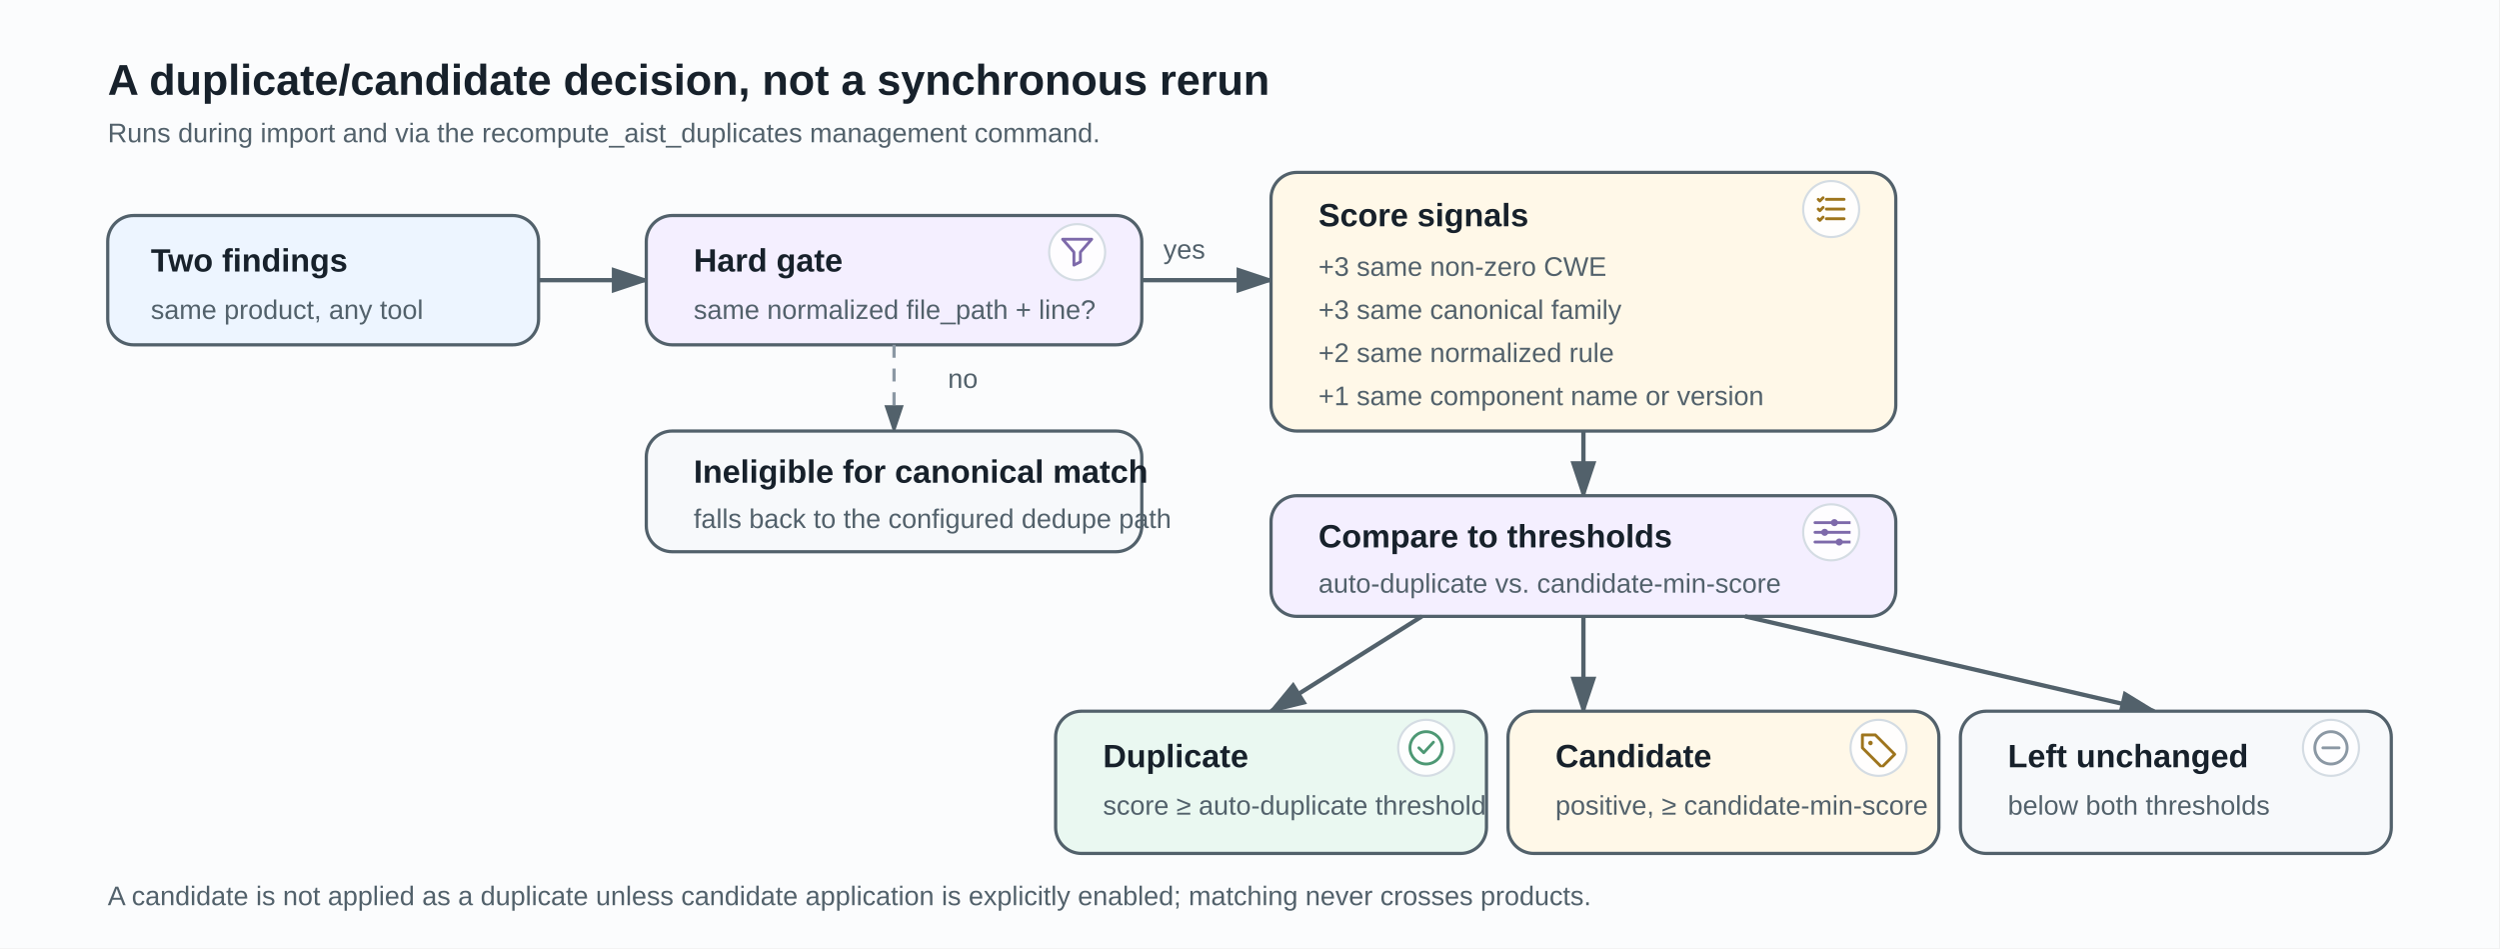
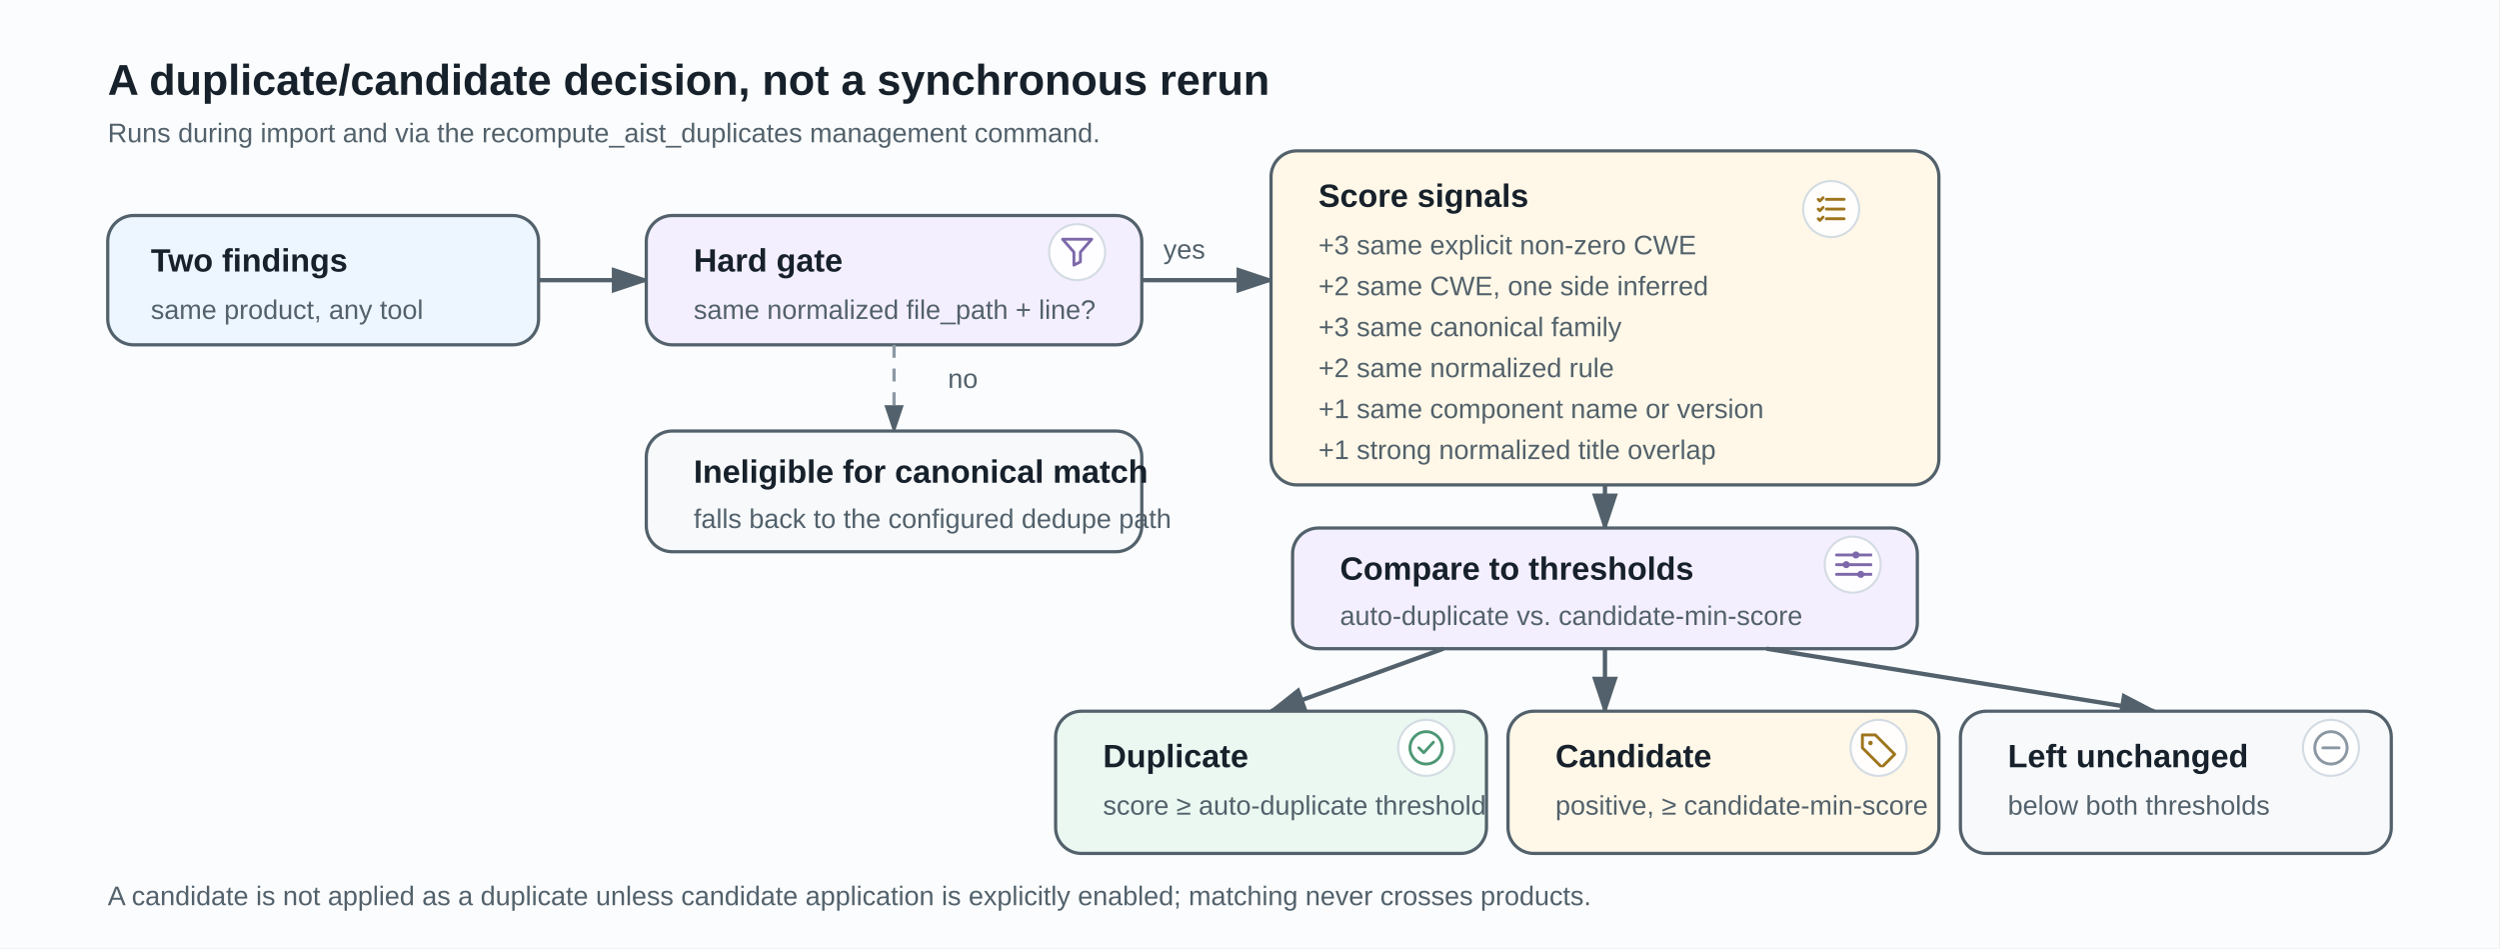
<svg xmlns="http://www.w3.org/2000/svg" width="1160" height="440" viewBox="0 0 1160 440" role="img" aria-labelledby="title desc">
  <defs>
    <marker id="a" markerWidth="10" markerHeight="10" refX="8" refY="3" orient="auto">
      <path d="M0 0L0 6L9 3z" fill="#52616b" />
    </marker>
    <style>text{font-family:Arial,sans-serif;fill:#17212b}.h{font-size:20px;font-weight:700}.t{font-size:15px;font-weight:700}.s{font-size:12.5px;fill:#52616b}.b{stroke:#52616b;stroke-width:1.5;rx:12}.l{stroke:#52616b;stroke-width:2;fill:none;marker-end:url(#a)}.d{stroke:#8b98a4;stroke-width:1.5;stroke-dasharray:6 5;fill:none;marker-end:url(#a)}.chip{fill:#ffffff;fill-opacity:.9;stroke:#d4dce3;stroke-width:1}</style>
    <symbol id="ico-filter" viewBox="0 0 24 24">
      <path fill="none" stroke="#7d69aa" stroke-width="1.8" stroke-linecap="round" stroke-linejoin="round" d="M3 4h18l-7 8v6l-4 2v-8z" />
    </symbol>
    <symbol id="ico-x-circle" viewBox="0 0 24 24">
      <path fill="none" stroke="#8b98a4" stroke-width="1.8" stroke-linecap="round" stroke-linejoin="round" d="M12 22a10 10 0 1 0 0-20 10 10 0 0 0 0 20zM15 9l-6 6M9 9l6 6" />
    </symbol>
    <symbol id="ico-list-check" viewBox="0 0 24 24">
      <path fill="none" stroke="#9e751d" stroke-width="1.8" stroke-linecap="round" stroke-linejoin="round" d="M9 6h11M9 12h11M9 18h11M4 6l1 1 2-2M4 12l1 1 2-2M4 18l1 1 2-2" />
    </symbol>
    <symbol id="ico-sliders" viewBox="0 0 24 24">
      <path fill="none" stroke="#7d69aa" stroke-width="1.8" stroke-linecap="round" d="M2 6h22M2 12h22M2 18h22" />
      <circle cx="14" cy="6" r="2.2" fill="#7d69aa" />
      <circle cx="8" cy="12" r="2.2" fill="#7d69aa" />
      <circle cx="17" cy="18" r="2.2" fill="#7d69aa" />
    </symbol>
    <symbol id="ico-check-circle" viewBox="0 0 24 24">
      <path fill="none" stroke="#4d9874" stroke-width="1.8" stroke-linecap="round" stroke-linejoin="round" d="M12 22a10 10 0 1 0 0-20 10 10 0 0 0 0 20zM7.5 12l3 3 6-6.5" />
    </symbol>
    <symbol id="ico-tag" viewBox="0 0 24 24">
      <path fill="none" stroke="#9e751d" stroke-width="1.8" stroke-linecap="round" stroke-linejoin="round" d="M2 4h8l12 12-8 8L2 12V4z" />
      <circle cx="7" cy="9" r="1.4" fill="#9e751d" stroke="none" />
    </symbol>
    <symbol id="ico-minus-circle" viewBox="0 0 24 24">
      <path fill="none" stroke="#8b98a4" stroke-width="1.8" stroke-linecap="round" stroke-linejoin="round" d="M12 22a10 10 0 1 0 0-20 10 10 0 0 0 0 20zM7 12h10" />
    </symbol>
  </defs>
  <rect width="1160" height="440" fill="#fbfcfd" />
  <text x="50" y="44" class="h">A duplicate/candidate decision, not a synchronous rerun</text>
  <text x="50" y="66" class="s">Runs during import and via the recompute_aist_duplicates management command.</text>
  <rect x="50" y="100" width="200" height="60" class="b" fill="#edf5ff" />
  <text x="70" y="126" class="t">Two findings</text>
  <text x="70" y="148" class="s">same product, any tool</text>
  <path d="M250 130L300 130" class="l" />
  <rect x="300" y="100" width="230" height="60" class="b" fill="#f4efff" stroke="#7d69aa" />
  <text x="322" y="126" class="t">Hard gate</text>
  <text x="322" y="148" class="s">same normalized file_path + line?</text>
  <circle cx="500" cy="117" r="13" class="chip" />
  <use href="#ico-filter" x="491" y="108" width="18" height="18" />
  <path d="M415 160L415 200" class="d" />
  <text x="440" y="180" class="s">no</text>
  <rect x="300" y="200" width="230" height="56" class="b" fill="#f7f9fb" stroke="#d4dce3" />
  <text x="322" y="224" class="t">Ineligible for canonical match</text>
  <text x="322" y="245" class="s">falls back to the configured dedupe path</text>
  <path d="M530 130L590 130" class="l" />
  <text x="540" y="120" class="s">yes</text>
-   <rect x="590" y="80" width="290" height="120" class="b" fill="#fff8e8" stroke="#9e751d" />
-   <text x="612" y="105" class="t">Score signals</text>
+   <rect x="590" y="70" width="310" height="155" class="b" fill="#fff8e8" stroke="#9e751d" />
+   <text x="612" y="96" class="t">Score signals</text>
  <circle cx="850" cy="97" r="13" class="chip" />
  <use href="#ico-list-check" x="841" y="88" width="18" height="18" />
-   <text x="612" y="128" class="s">+3 same non-zero CWE</text>
-   <text x="612" y="148" class="s">+3 same canonical family</text>
-   <text x="612" y="168" class="s">+2 same normalized rule</text>
-   <text x="612" y="188" class="s">+1 same component name or version</text>
-   <path d="M735 200L735 230" class="l" />
-   <rect x="590" y="230" width="290" height="56" class="b" fill="#f4efff" stroke="#7d69aa" />
-   <text x="612" y="254" class="t">Compare to thresholds</text>
-   <text x="612" y="275" class="s">auto-duplicate vs. candidate-min-score</text>
-   <circle cx="850" cy="247" r="13" class="chip" />
-   <use href="#ico-sliders" x="841" y="238" width="18" height="18" />
-   <path d="M660 286L590 330" class="l" />
-   <path d="M735 286L735 330" class="l" />
-   <path d="M810 286L1000 330" class="l" />
+   <text x="612" y="118" class="s">+3 same explicit non-zero CWE</text>
+   <text x="612" y="137" class="s">+2 same CWE, one side inferred</text>
+   <text x="612" y="156" class="s">+3 same canonical family</text>
+   <text x="612" y="175" class="s">+2 same normalized rule</text>
+   <text x="612" y="194" class="s">+1 same component name or version</text>
+   <text x="612" y="213" class="s">+1 strong normalized title overlap</text>
+   <path d="M745 225L745 245" class="l" />
+   <rect x="600" y="245" width="290" height="56" class="b" fill="#f4efff" stroke="#7d69aa" />
+   <text x="622" y="269" class="t">Compare to thresholds</text>
+   <text x="622" y="290" class="s">auto-duplicate vs. candidate-min-score</text>
+   <circle cx="860" cy="262" r="13" class="chip" />
+   <use href="#ico-sliders" x="851" y="253" width="18" height="18" />
+   <path d="M670 301L590 330" class="l" />
+   <path d="M745 301L745 330" class="l" />
+   <path d="M820 301L1000 330" class="l" />
  <rect x="490" y="330" width="200" height="66" class="b" fill="#eaf8f1" stroke="#4d9874" />
  <text x="512" y="356" class="t">Duplicate</text>
  <text x="512" y="378" class="s">score ≥ auto-duplicate threshold</text>
  <circle cx="662" cy="347" r="13" class="chip" />
  <use href="#ico-check-circle" x="653" y="338" width="18" height="18" />
  <rect x="700" y="330" width="200" height="66" class="b" fill="#fff8e8" stroke="#9e751d" />
  <text x="722" y="356" class="t">Candidate</text>
  <text x="722" y="378" class="s">positive, ≥ candidate-min-score</text>
  <circle cx="872" cy="347" r="13" class="chip" />
  <use href="#ico-tag" x="863" y="338" width="18" height="18" />
  <rect x="910" y="330" width="200" height="66" class="b" fill="#f7f9fb" stroke="#d4dce3" />
  <text x="932" y="356" class="t">Left unchanged</text>
  <text x="932" y="378" class="s">below both thresholds</text>
  <circle cx="1082" cy="347" r="13" class="chip" />
  <use href="#ico-minus-circle" x="1073" y="338" width="18" height="18" />
  <text x="50" y="420" class="s">A candidate is not applied as a duplicate unless candidate application is explicitly enabled; matching never crosses products.</text>
</svg>
